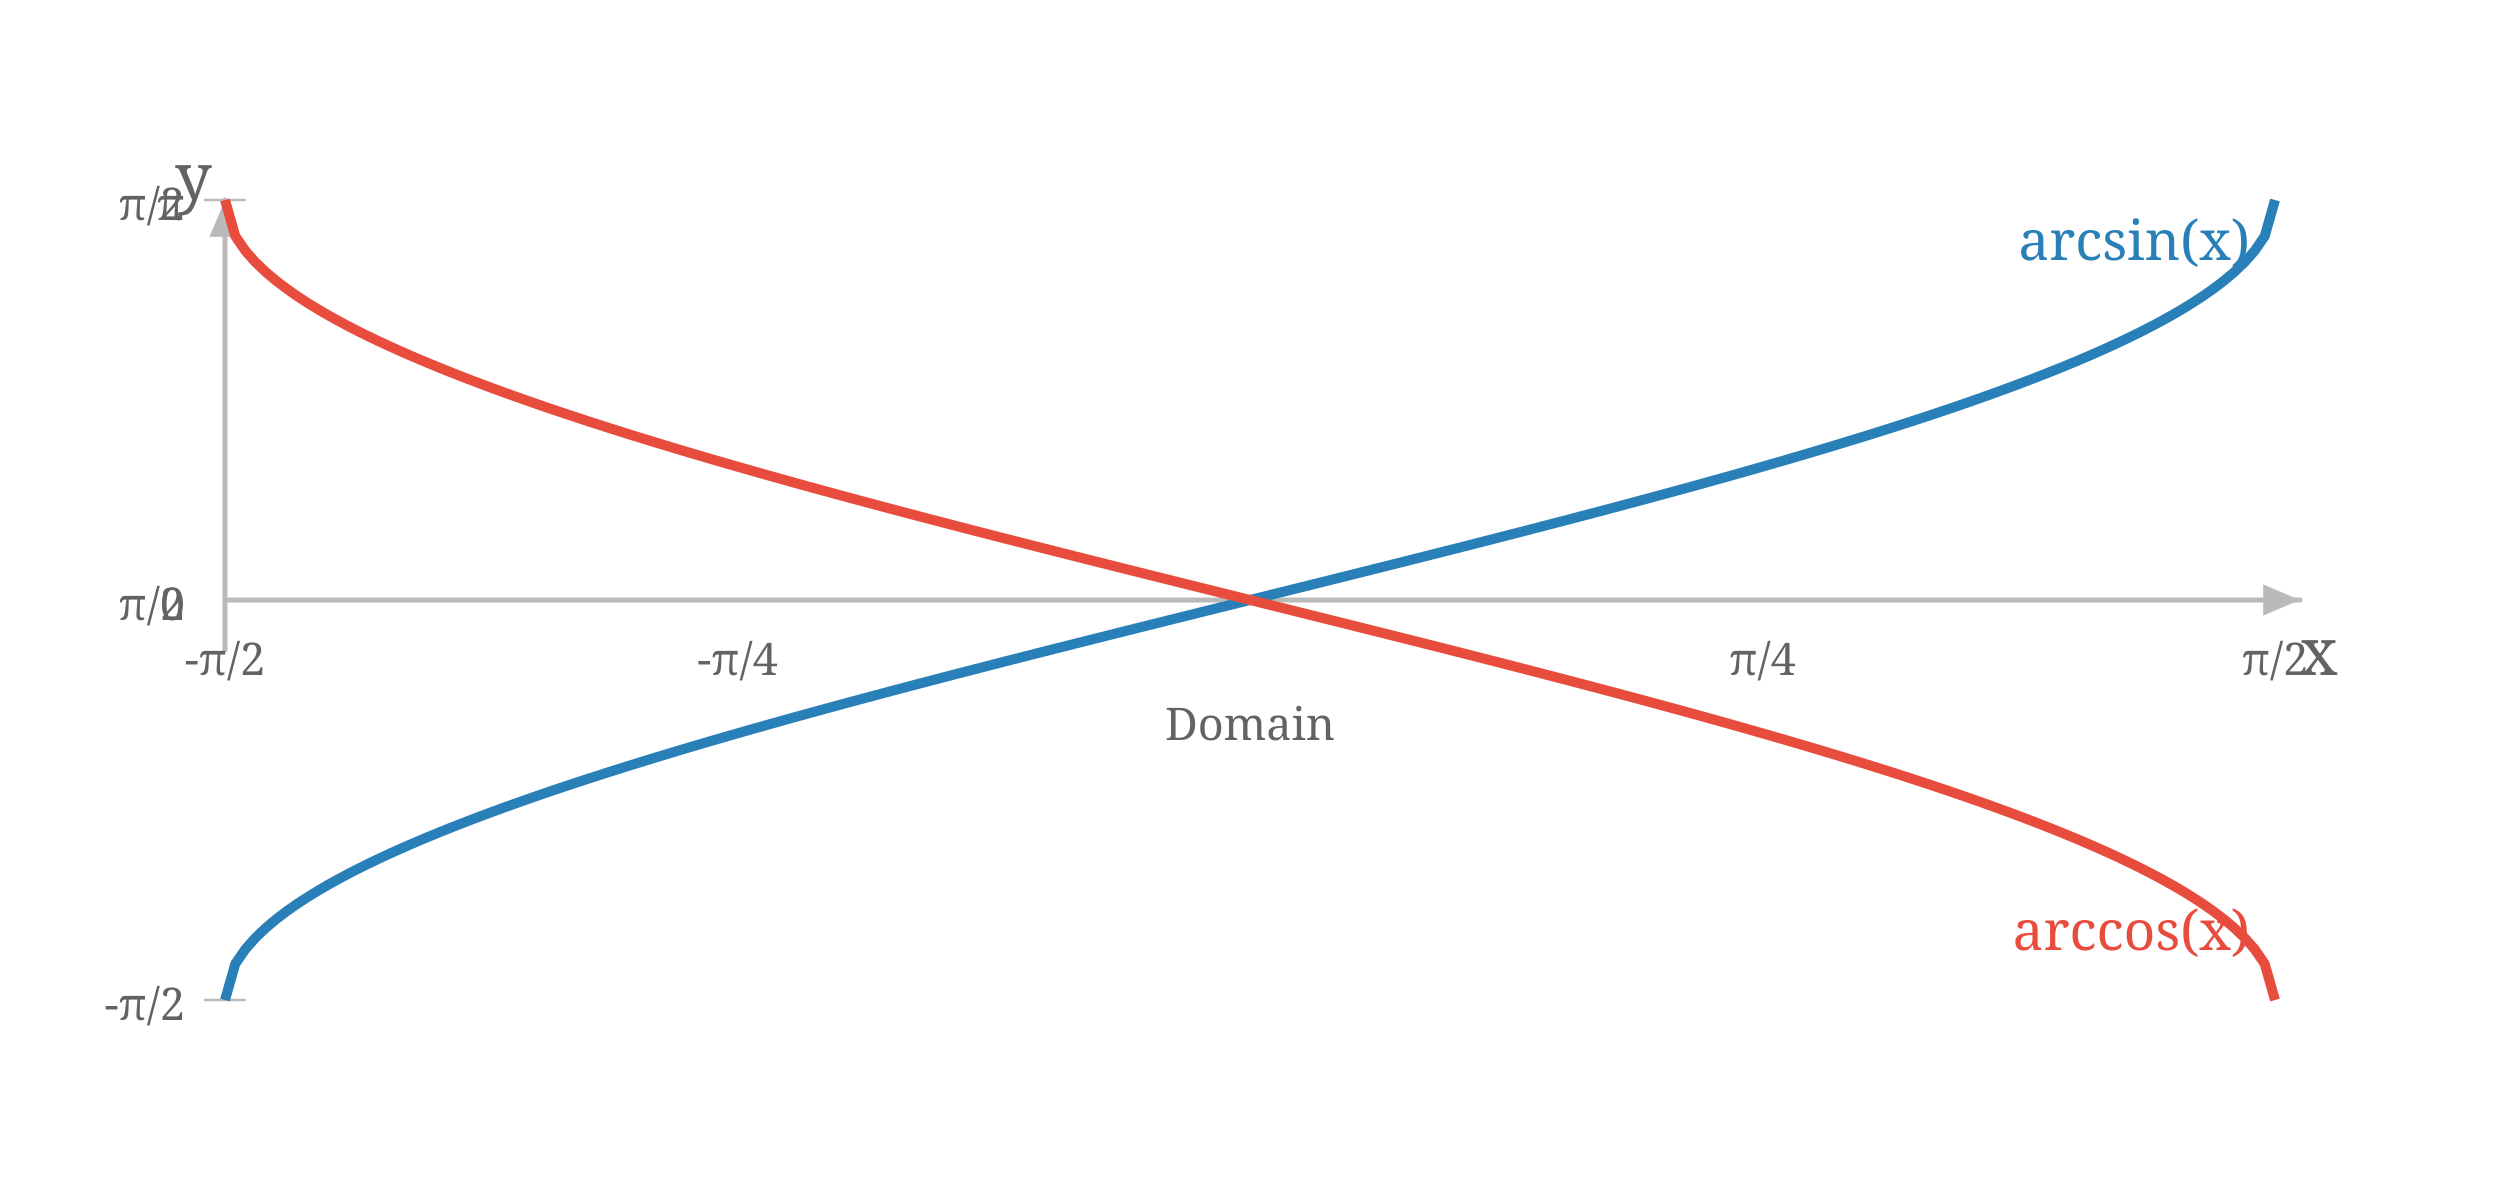
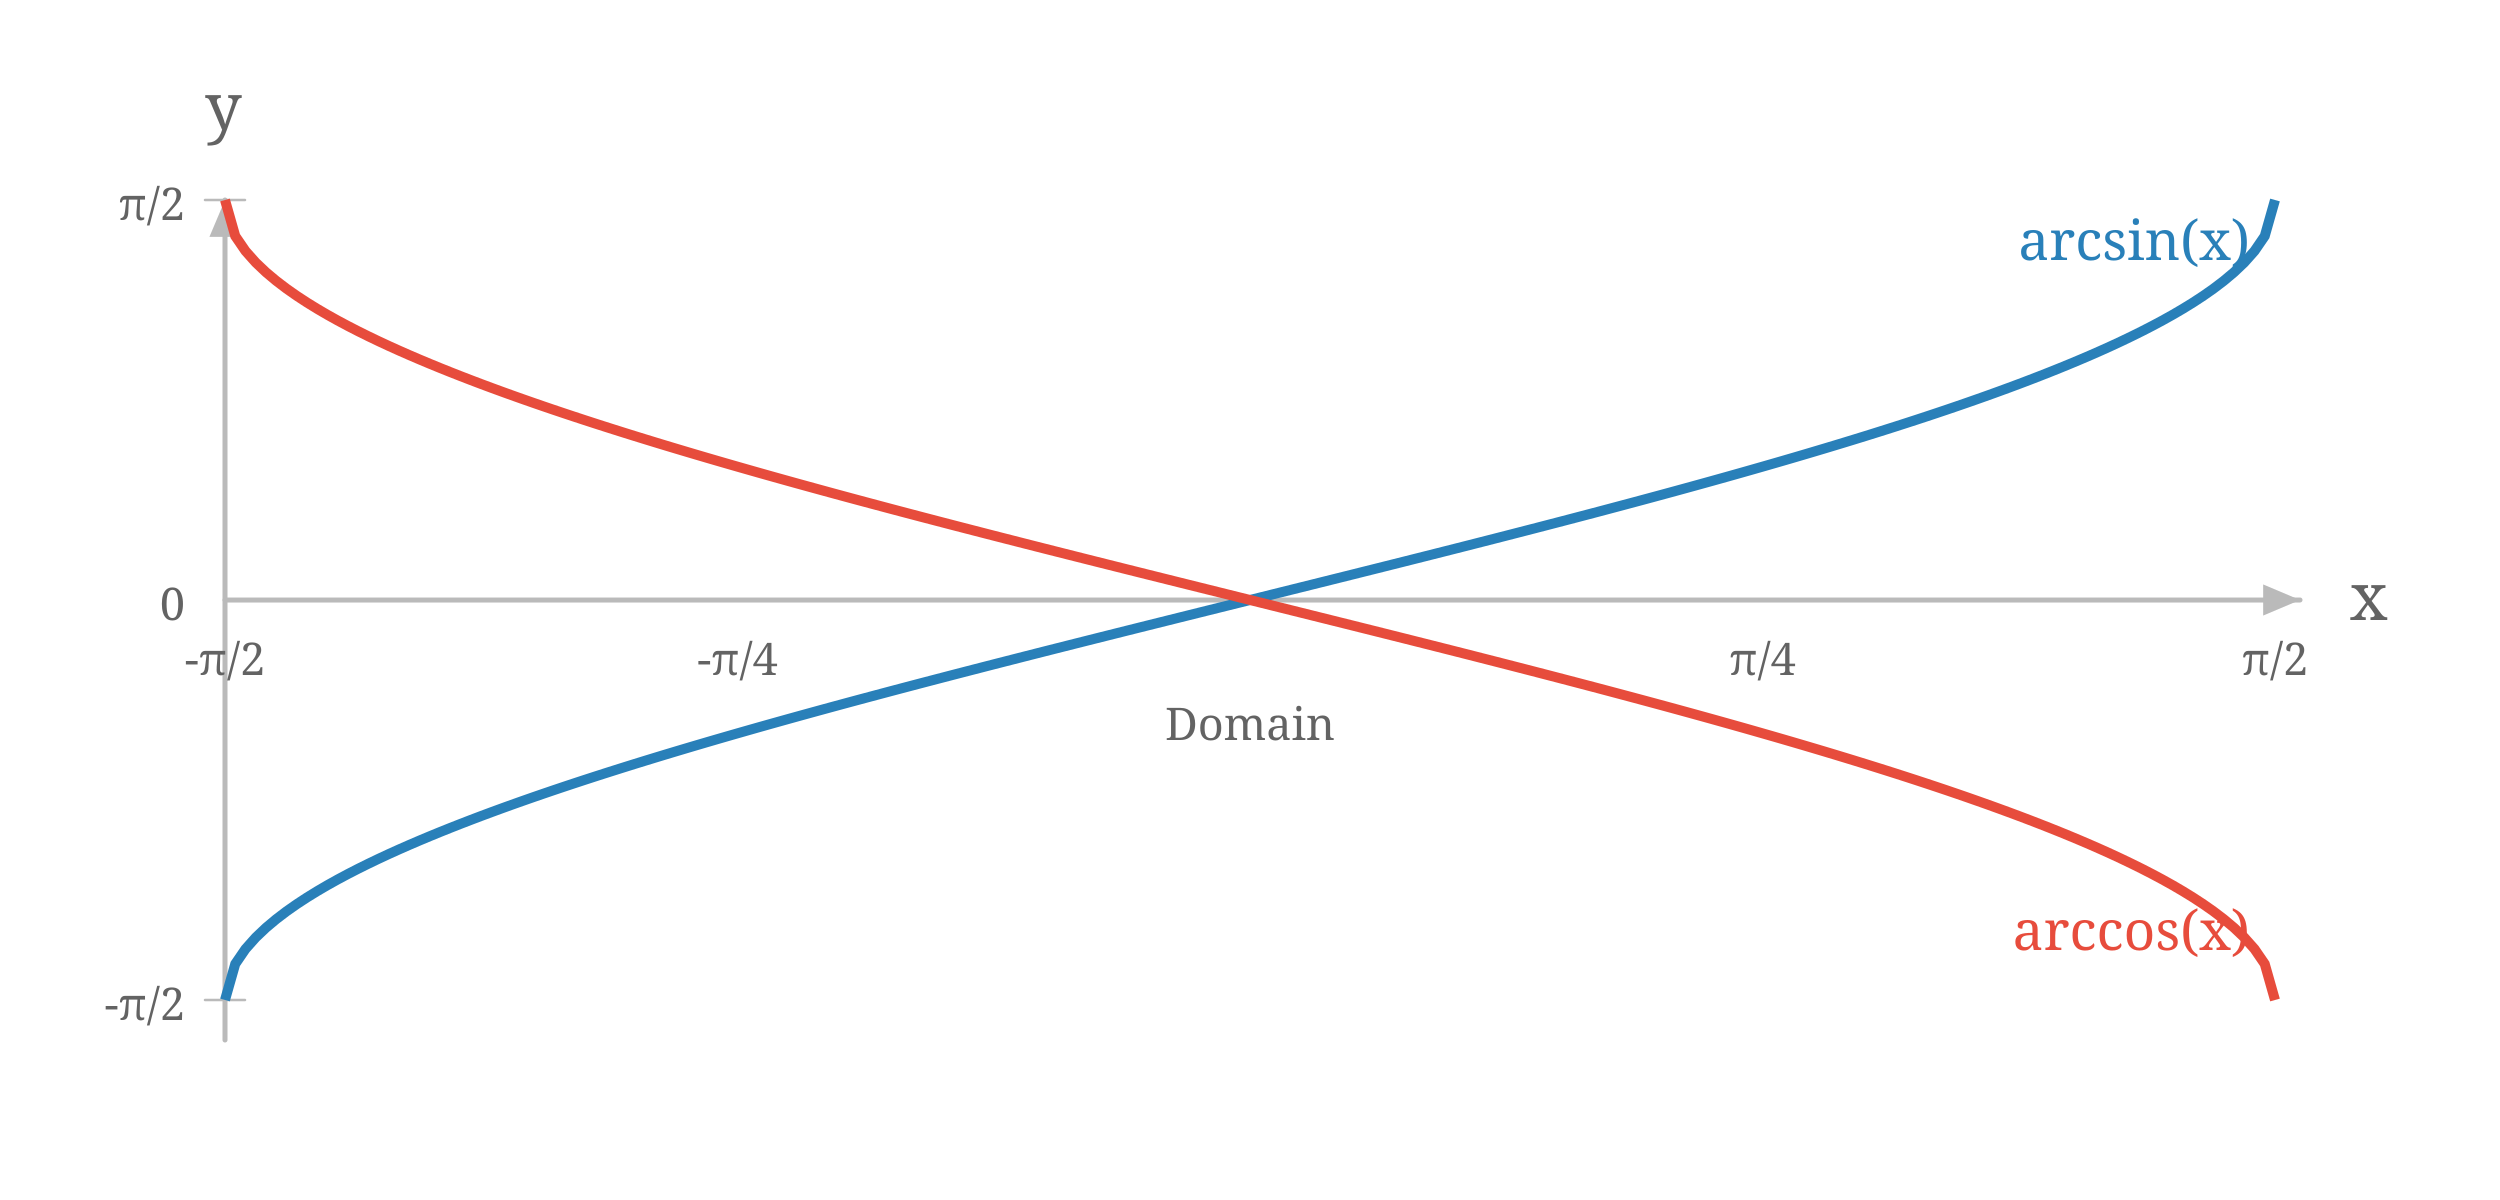
<svg xmlns="http://www.w3.org/2000/svg" width="500px" height="240px" viewBox="0 0 500 240">
  <rect width="500" height="240" fill="white" />
  <line x1="45" y1="120" x2="460" y2="120" stroke="#BABABA" stroke-width="1" stroke-linecap="round" />
  <polygon points="460,120 452.632,123.115 452.632,116.885" fill="#BABABA" />
-   <line x1="45" y1="130" x2="45" y2="40" stroke="#BABABA" stroke-width="1" stroke-linecap="round" />
+   <line x1="45" y1="208" x2="45" y2="40" stroke="#BABABA" stroke-width="1" stroke-linecap="round" />
  <polygon points="45,40 48.115,47.368 41.885,47.368" fill="#BABABA" />
-   <text x="460" y="135" font-size="13" font-family="serif" fill="#636363">x</text>
-   <text x="35" y="40" font-size="13" font-family="serif" fill="#636363">y</text>
+   <text x="470" y="124" font-size="13" font-family="serif" fill="#636363">x</text>
+   <text x="41" y="26" font-size="13" font-family="serif" fill="#636363">y</text>
  <text x="45.0" y="135" font-size="9" font-family="serif" fill="#636363" text-anchor="middle">-π/2</text>
  <text x="147.5" y="135" font-size="9" font-family="serif" fill="#636363" text-anchor="middle">-π/4</text>
  <text x="352.5" y="135" font-size="9" font-family="serif" fill="#636363" text-anchor="middle">π/4</text>
  <text x="455.0" y="135" font-size="9" font-family="serif" fill="#636363" text-anchor="middle">π/2</text>
  <text x="250" y="148" font-size="9" font-family="serif" fill="#636363" text-anchor="middle">Domain</text>
  <text x="37" y="44" font-size="9" font-family="serif" fill="#636363" text-anchor="end">π/2</text>
  <line x1="41" y1="40" x2="49" y2="40" stroke="#BABABA" stroke-width="0.5" stroke-linecap="round" />
  <text x="37" y="204" font-size="9" font-family="serif" fill="#636363" text-anchor="end">-π/2</text>
  <line x1="41" y1="200" x2="49" y2="200" stroke="#BABABA" stroke-width="0.5" stroke-linecap="round" />
  <polyline points="45.0,200.0 47.05,192.791 49.1,189.797 51.15,187.493 53.2,185.546 55.25,183.827 57.3,182.268 59.35,180.831 61.4,179.49 63.45,178.227 65.5,177.029 67.55,175.887 69.6,174.793 71.65,173.741 73.7,172.726 75.75,171.744 77.8,170.791 79.85,169.866 81.9,168.964 83.95,168.085 86.0,167.227 88.05,166.387 90.1,165.565 92.15,164.759 94.2,163.968 96.25,163.191 98.3,162.428 100.35,161.677 102.4,160.937 104.45,160.209 106.5,159.491 108.55,158.782 110.6,158.083 112.65,157.393 114.7,156.711 116.75,156.037 118.8,155.371 120.85,154.711 122.9,154.059 124.95,153.413 127.0,152.773 129.05,152.14 131.1,151.512 133.15,150.889 135.2,150.272 137.25,149.66 139.3,149.052 141.35,148.449 143.4,147.851 145.45,147.257 147.5,146.667 149.55,146.081 151.6,145.498 153.65,144.919 155.7,144.344 157.75,143.772 159.8,143.203 161.85,142.638 163.9,142.075 165.95,141.515 168.0,140.958 170.05,140.404 172.1,139.852 174.15,139.303 176.2,138.756 178.25,138.211 180.3,137.668 182.35,137.128 184.4,136.589 186.45,136.053 188.5,135.518 190.55,134.985 192.6,134.454 194.65,133.924 196.7,133.396 198.75,132.869 200.8,132.344 202.85,131.82 204.9,131.297 206.95,130.775 209.0,130.255 211.05,129.736 213.1,129.218 215.15,128.7 217.2,128.184 219.25,127.668 221.3,127.154 223.35,126.64 225.4,126.126 227.45,125.614 229.5,125.101 231.55,124.59 233.6,124.079 235.65,123.568 237.7,123.058 239.75,122.548 241.8,122.038 243.85,121.528 245.9,121.019 247.95,120.509 250.0,120.0 252.05,119.491 254.1,118.981 256.15,118.472 258.2,117.962 260.25,117.452 262.3,116.942 264.35,116.432 266.4,115.921 268.45,115.41 270.5,114.899 272.55,114.386 274.6,113.874 276.65,113.36 278.7,112.846 280.75,112.332 282.8,111.816 284.85,111.3 286.9,110.782 288.95,110.264 291.0,109.745 293.05,109.225 295.1,108.703 297.15,108.18 299.2,107.656 301.25,107.131 303.3,106.604 305.35,106.076 307.4,105.546 309.45,105.015 311.5,104.482 313.55,103.947 315.6,103.411 317.65,102.872 319.7,102.332 321.75,101.789 323.8,101.244 325.85,100.697 327.9,100.148 329.95,99.596 332.0,99.042 334.05,98.485 336.1,97.925 338.15,97.362 340.2,96.797 342.25,96.228 344.3,95.656 346.35,95.081 348.4,94.502 350.45,93.919 352.5,93.333 354.55,92.743 356.6,92.149 358.65,91.551 360.7,90.948 362.75,90.34 364.8,89.728 366.85,89.111 368.9,88.488 370.95,87.86 373.0,87.227 375.05,86.587 377.1,85.941 379.15,85.289 381.2,84.629 383.25,83.963 385.3,83.289 387.35,82.607 389.4,81.917 391.45,81.218 393.5,80.509 395.55,79.791 397.6,79.063 399.65,78.323 401.7,77.572 403.75,76.809 405.8,76.032 407.85,75.241 409.9,74.435 411.95,73.613 414.0,72.773 416.05,71.915 418.1,71.036 420.15,70.134 422.2,69.209 424.25,68.256 426.3,67.274 428.35,66.259 430.4,65.207 432.45,64.113 434.5,62.971 436.55,61.773 438.6,60.51 440.65,59.169 442.7,57.732 444.75,56.173 446.8,54.454 448.85,52.507 450.9,50.203 452.95,47.209 455.0,40.0" fill="none" stroke="#2980b9" stroke-width="2" />
  <text x="450" y="52" font-size="11" font-family="serif" fill="#2980b9" text-anchor="end">arcsin(x)</text>
  <polyline points="45.0,40.0 47.05,47.209 49.1,50.203 51.15,52.507 53.2,54.454 55.25,56.173 57.3,57.732 59.35,59.169 61.4,60.51 63.45,61.773 65.5,62.971 67.55,64.113 69.6,65.207 71.65,66.259 73.7,67.274 75.75,68.256 77.8,69.209 79.85,70.134 81.9,71.036 83.95,71.915 86.0,72.773 88.05,73.613 90.1,74.435 92.15,75.241 94.2,76.032 96.25,76.809 98.3,77.572 100.35,78.323 102.4,79.063 104.45,79.791 106.5,80.509 108.55,81.218 110.6,81.917 112.65,82.607 114.7,83.289 116.75,83.963 118.8,84.629 120.85,85.289 122.9,85.941 124.95,86.587 127.0,87.227 129.05,87.86 131.1,88.488 133.15,89.111 135.2,89.728 137.25,90.34 139.3,90.948 141.35,91.551 143.4,92.149 145.45,92.743 147.5,93.333 149.55,93.919 151.6,94.502 153.65,95.081 155.7,95.656 157.75,96.228 159.8,96.797 161.85,97.362 163.9,97.925 165.95,98.485 168.0,99.042 170.05,99.596 172.1,100.148 174.15,100.697 176.2,101.244 178.25,101.789 180.3,102.332 182.35,102.872 184.4,103.411 186.45,103.947 188.5,104.482 190.55,105.015 192.6,105.546 194.65,106.076 196.7,106.604 198.75,107.131 200.8,107.656 202.85,108.18 204.9,108.703 206.95,109.225 209.0,109.745 211.05,110.264 213.1,110.782 215.15,111.3 217.2,111.816 219.25,112.332 221.3,112.846 223.35,113.36 225.4,113.874 227.45,114.386 229.5,114.899 231.55,115.41 233.6,115.921 235.65,116.432 237.7,116.942 239.75,117.452 241.8,117.962 243.85,118.472 245.9,118.981 247.95,119.491 250.0,120.0 252.05,120.509 254.1,121.019 256.15,121.528 258.2,122.038 260.25,122.548 262.3,123.058 264.35,123.568 266.4,124.079 268.45,124.59 270.5,125.101 272.55,125.614 274.6,126.126 276.65,126.64 278.7,127.154 280.75,127.668 282.8,128.184 284.85,128.7 286.9,129.218 288.95,129.736 291.0,130.255 293.05,130.775 295.1,131.297 297.15,131.82 299.2,132.344 301.25,132.869 303.3,133.396 305.35,133.924 307.4,134.454 309.45,134.985 311.5,135.518 313.55,136.053 315.6,136.589 317.65,137.128 319.7,137.668 321.75,138.211 323.8,138.756 325.85,139.303 327.9,139.852 329.95,140.404 332.0,140.958 334.05,141.515 336.1,142.075 338.15,142.638 340.2,143.203 342.25,143.772 344.3,144.344 346.35,144.919 348.4,145.498 350.45,146.081 352.5,146.667 354.55,147.257 356.6,147.851 358.65,148.449 360.7,149.052 362.75,149.66 364.8,150.272 366.85,150.889 368.9,151.512 370.95,152.14 373.0,152.773 375.05,153.413 377.1,154.059 379.15,154.711 381.2,155.371 383.25,156.037 385.3,156.711 387.35,157.393 389.4,158.083 391.45,158.782 393.5,159.491 395.55,160.209 397.6,160.937 399.65,161.677 401.7,162.428 403.75,163.191 405.8,163.968 407.85,164.759 409.9,165.565 411.95,166.387 414.0,167.227 416.05,168.085 418.1,168.964 420.15,169.866 422.2,170.791 424.25,171.744 426.3,172.726 428.35,173.741 430.4,174.793 432.45,175.887 434.5,177.029 436.55,178.227 438.6,179.49 440.65,180.831 442.7,182.268 444.75,183.827 446.8,185.546 448.85,187.493 450.9,189.797 452.95,192.791 455.0,200.0" fill="none" stroke="#e74c3c" stroke-width="2" />
  <text x="450" y="190" font-size="11" font-family="serif" fill="#e74c3c" text-anchor="end">arccos(x)</text>
  <text x="37" y="124" font-size="9" font-family="serif" fill="#636363" text-anchor="end">0</text>
-   <text x="37" y="124.0" font-size="9" font-family="serif" fill="#636363" text-anchor="end">π/2</text>
-   <text x="37" y="44.0" font-size="9" font-family="serif" fill="#636363" text-anchor="end">π</text>
-   <text x="37" y="284.0" font-size="9" font-family="serif" fill="#636363" text-anchor="end">-π/2</text>
</svg>
